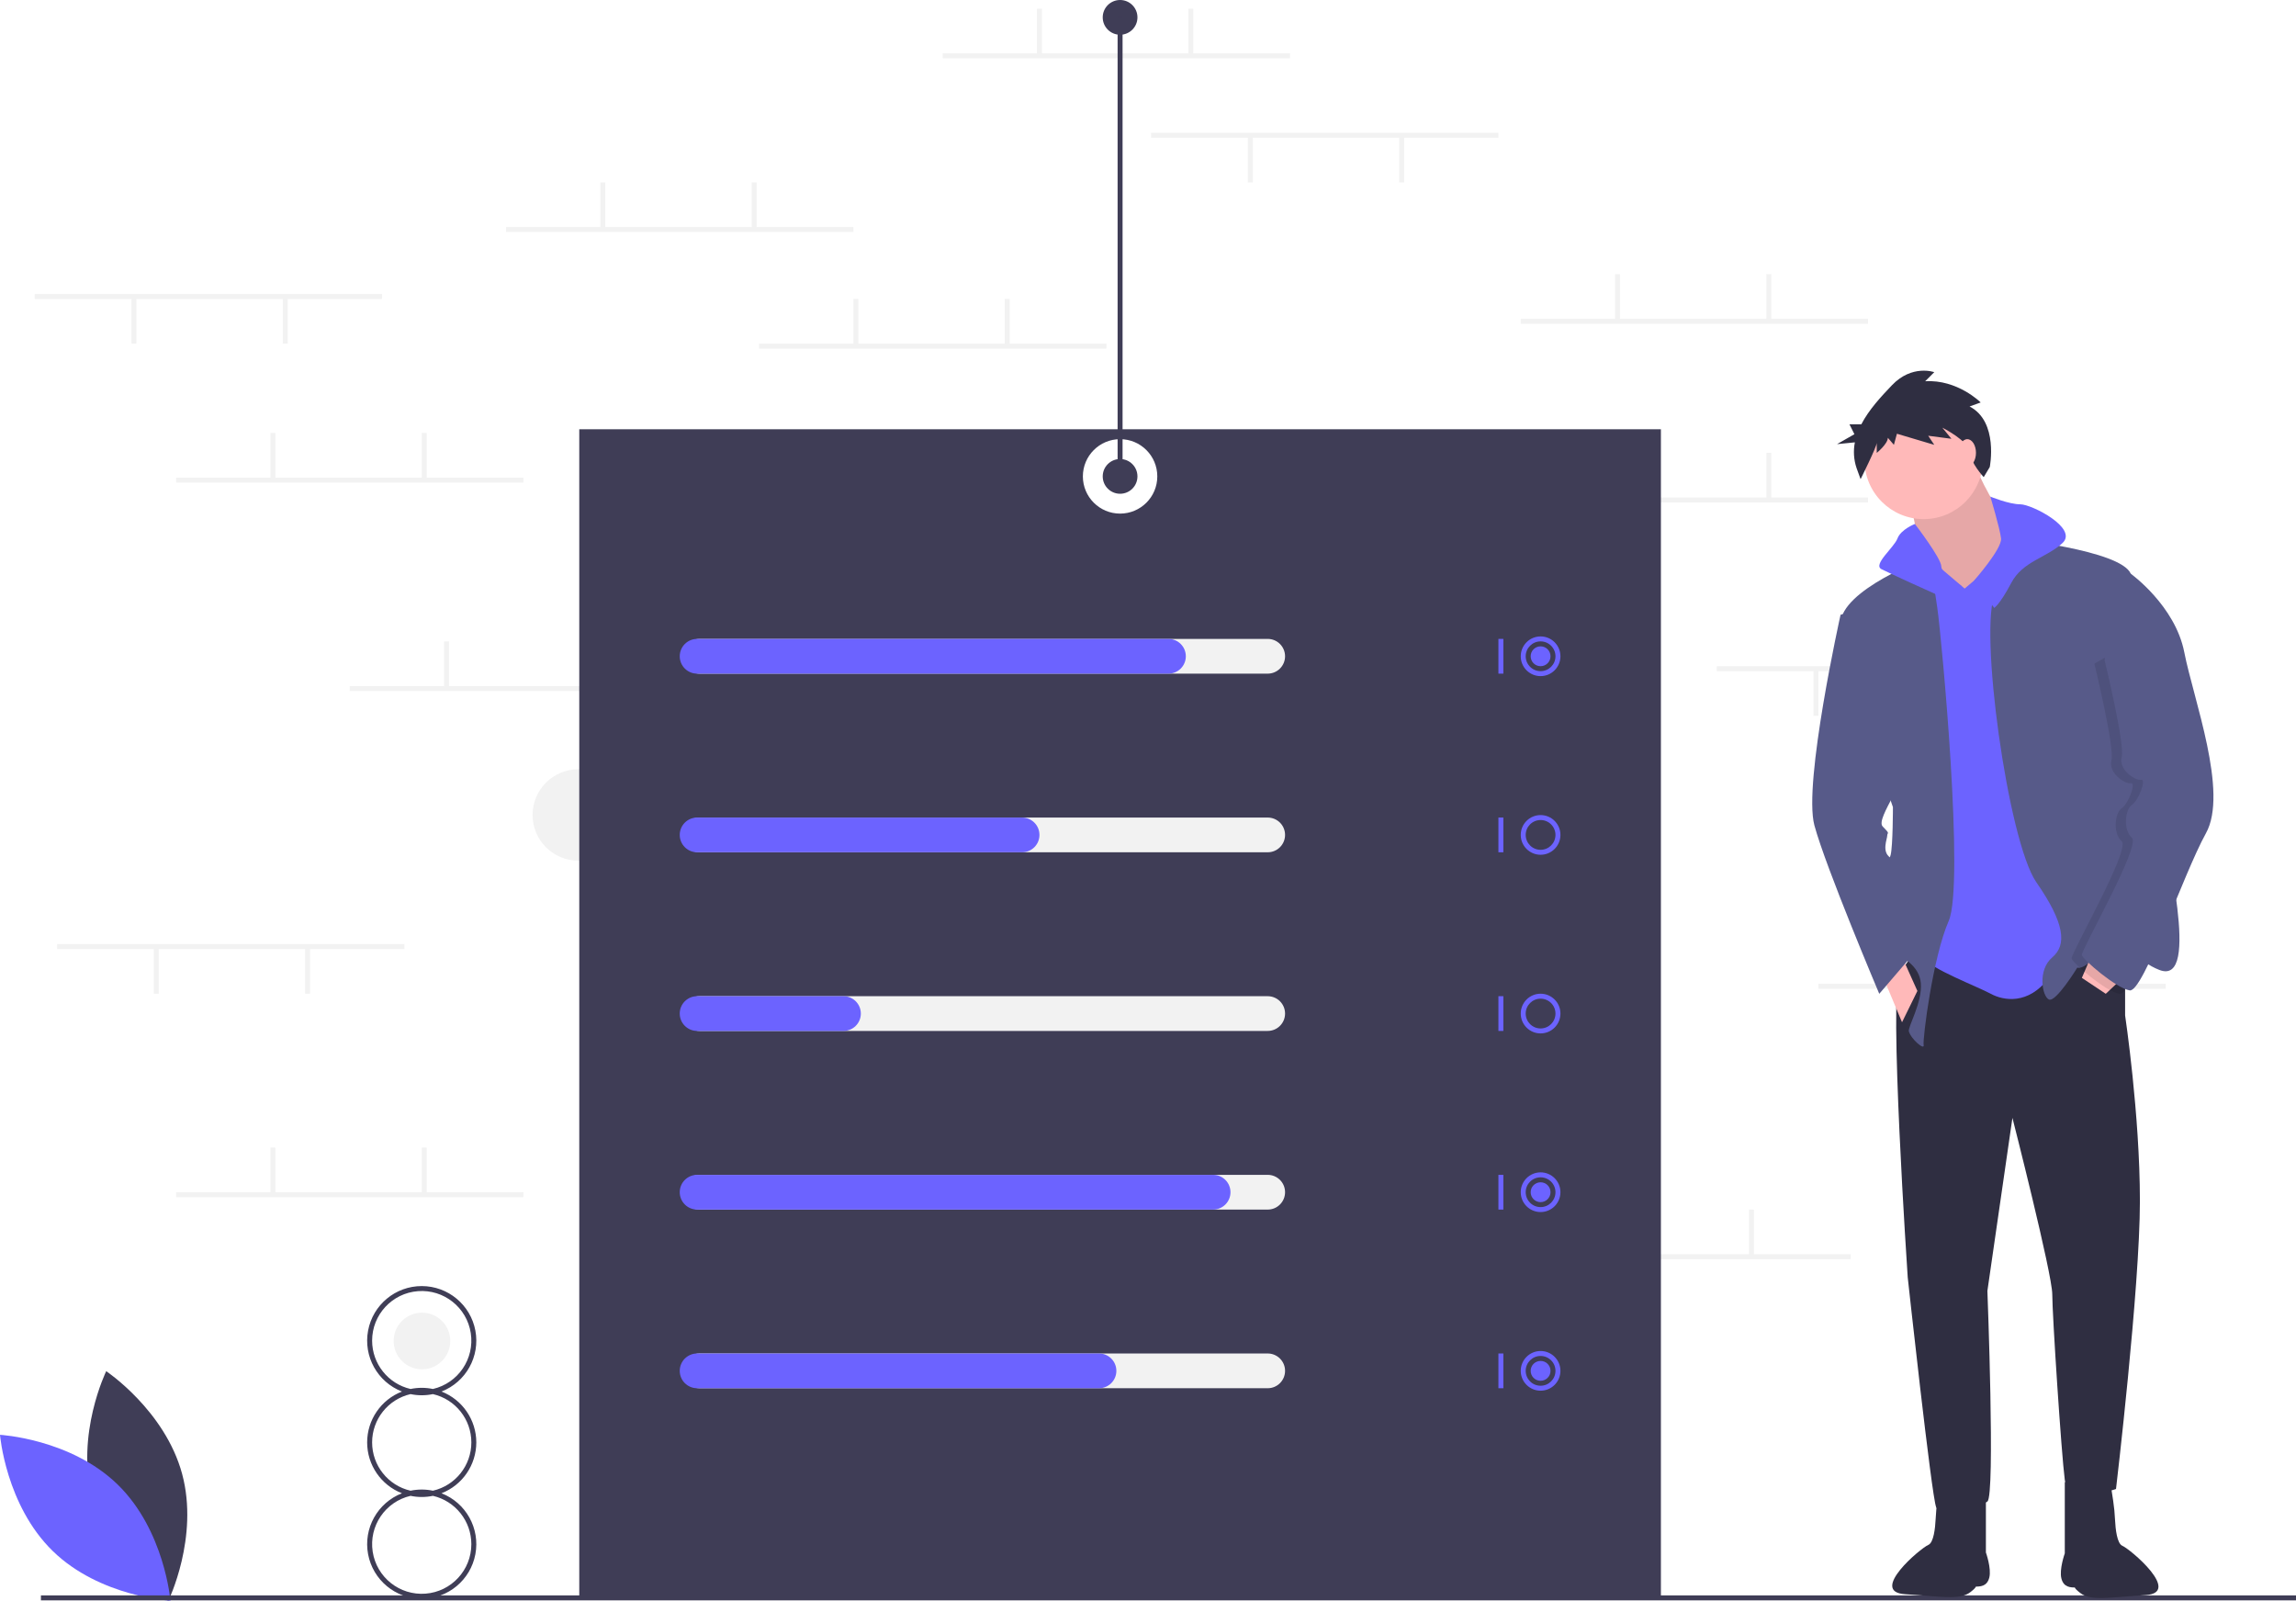
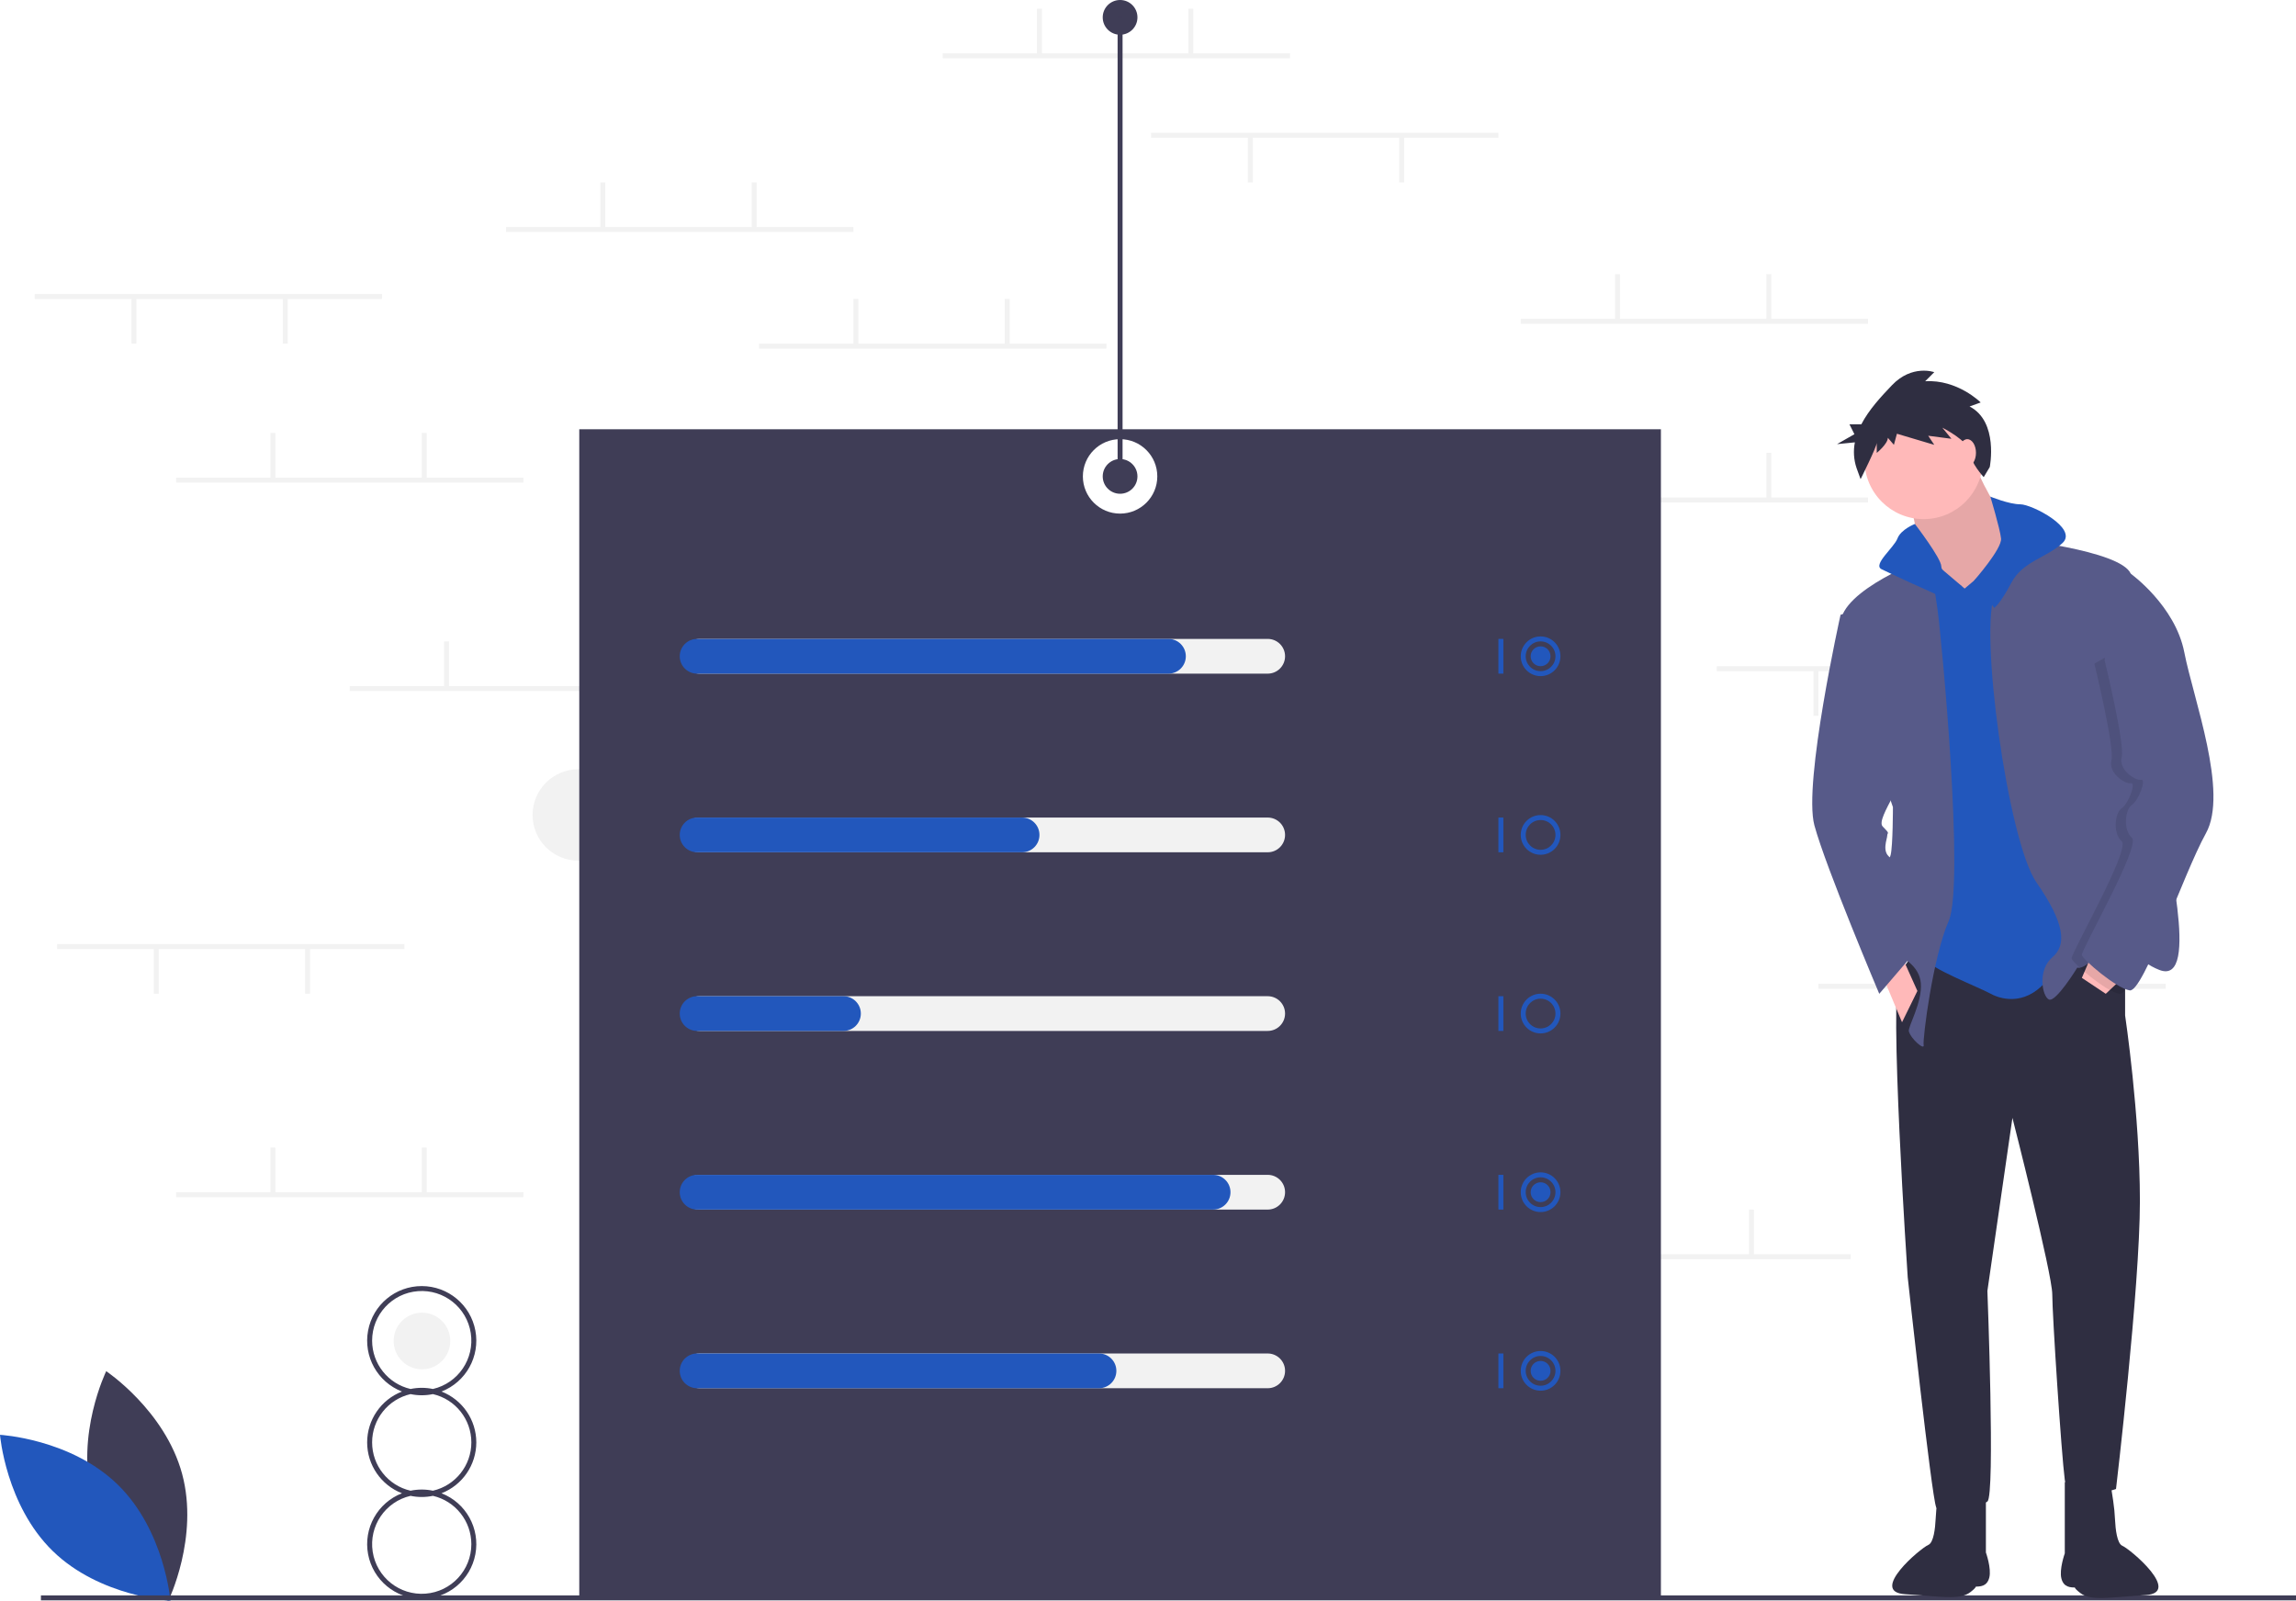
<svg xmlns="http://www.w3.org/2000/svg" id="a2942aa7-bf0d-42c0-bc52-bf4c952347c5" data-name="Layer 1" width="925.497" height="645.184" viewBox="0 0 925.497 645.184">
  <circle cx="233.088" cy="328.457" r="18.409" fill="#f2f2f2" />
  <circle cx="170.088" cy="540.457" r="11.409" fill="#f2f2f2" />
  <rect x="379.997" y="21.5" width="140" height="2" fill="#f2f2f2" />
  <rect x="417.997" y="3.5" width="2" height="18.5" fill="#f2f2f2" />
  <rect x="478.997" y="3.5" width="2" height="18.5" fill="#f2f2f2" />
  <rect x="605.997" y="505.5" width="140" height="2" fill="#f2f2f2" />
  <rect x="643.997" y="487.5" width="2" height="18.5" fill="#f2f2f2" />
  <rect x="704.997" y="487.5" width="2" height="18.5" fill="#f2f2f2" />
  <rect x="612.997" y="200.5" width="140" height="2" fill="#f2f2f2" />
  <rect x="650.997" y="182.5" width="2" height="18.5" fill="#f2f2f2" />
  <rect x="711.997" y="182.5" width="2" height="18.5" fill="#f2f2f2" />
  <rect x="612.997" y="128.5" width="140" height="2" fill="#f2f2f2" />
  <rect x="650.997" y="110.5" width="2" height="18.5" fill="#f2f2f2" />
  <rect x="711.997" y="110.5" width="2" height="18.5" fill="#f2f2f2" />
  <rect x="305.997" y="138.5" width="140" height="2" fill="#f2f2f2" />
  <rect x="343.997" y="120.5" width="2" height="18.5" fill="#f2f2f2" />
  <rect x="404.997" y="120.5" width="2" height="18.5" fill="#f2f2f2" />
  <rect x="203.997" y="91.5" width="140" height="2" fill="#f2f2f2" />
  <rect x="241.997" y="73.5" width="2" height="18.5" fill="#f2f2f2" />
  <rect x="302.997" y="73.5" width="2" height="18.5" fill="#f2f2f2" />
  <rect x="140.997" y="276.5" width="140" height="2" fill="#f2f2f2" />
  <rect x="178.997" y="258.5" width="2" height="18.5" fill="#f2f2f2" />
  <rect x="239.997" y="258.5" width="2" height="18.5" fill="#f2f2f2" />
  <rect x="70.997" y="480.5" width="140" height="2" fill="#f2f2f2" />
  <rect x="108.997" y="462.5" width="2" height="18.5" fill="#f2f2f2" />
  <rect x="169.997" y="462.5" width="2" height="18.5" fill="#f2f2f2" />
  <rect x="732.997" y="396.5" width="140" height="2" fill="#f2f2f2" />
  <rect x="770.997" y="378.5" width="2" height="18.5" fill="#f2f2f2" />
  <rect x="831.997" y="378.5" width="2" height="18.5" fill="#f2f2f2" />
  <rect x="691.997" y="268.5" width="140" height="2" fill="#f2f2f2" />
  <rect x="791.997" y="270" width="2" height="18.5" fill="#f2f2f2" />
  <rect x="730.997" y="270" width="2" height="18.5" fill="#f2f2f2" />
  <rect x="13.997" y="118.5" width="140" height="2" fill="#f2f2f2" />
  <rect x="113.997" y="120" width="2" height="18.5" fill="#f2f2f2" />
  <rect x="52.997" y="120" width="2" height="18.5" fill="#f2f2f2" />
  <rect x="22.997" y="380.5" width="140" height="2" fill="#f2f2f2" />
  <rect x="122.997" y="382" width="2" height="18.5" fill="#f2f2f2" />
  <rect x="61.997" y="382" width="2" height="18.5" fill="#f2f2f2" />
  <rect x="463.997" y="53.5" width="140" height="2" fill="#f2f2f2" />
  <rect x="563.997" y="55" width="2" height="18.5" fill="#f2f2f2" />
  <rect x="502.997" y="55" width="2" height="18.5" fill="#f2f2f2" />
  <rect x="70.997" y="192.5" width="140" height="2" fill="#f2f2f2" />
  <rect x="108.997" y="174.5" width="2" height="18.5" fill="#f2f2f2" />
  <rect x="169.997" y="174.5" width="2" height="18.5" fill="#f2f2f2" />
  <path d="M370.748,300.408v471h436v-471Zm218,34a15,15,0,1,1,15-15A15,15,0,0,1,588.749,334.408Z" transform="translate(-137.2515 -127.4078)" fill="#3f3d56" />
  <path d="M174.506,731.205c6.914,25.558,30.596,41.387,30.596,41.387s12.472-25.609,5.558-51.167-30.596-41.387-30.596-41.387S167.592,705.647,174.506,731.205Z" transform="translate(-137.2515 -127.4078)" fill="#3f3d56" />
-   <path d="M184.666,725.712c18.972,18.469,21.289,46.859,21.289,46.859s-28.442-1.553-47.415-20.022-21.289-46.859-21.289-46.859S165.694,707.244,184.666,725.712Z" transform="translate(-137.2515 -127.4078)" fill="#6c63ff" />
+   <path d="M184.666,725.712c18.972,18.469,21.289,46.859,21.289,46.859s-28.442-1.553-47.415-20.022-21.289-46.859-21.289-46.859S165.694,707.244,184.666,725.712Z" transform="translate(-137.2515 -127.4078)" fill="#2257bc" />
  <rect x="16.497" y="643" width="909" height="2" fill="#3f3d56" />
  <path d="M329.248,708.746a22.031,22.031,0,0,0-14.031-20.5,22,22,0,1,0-15.938,0,21.991,21.991,0,0,0,0,41,22,22,0,1,0,15.938,0A22.031,22.031,0,0,0,329.248,708.746Zm-42-41a20,20,0,1,1,24.513,19.467,22.023,22.023,0,0,0-9.026,0A20.021,20.021,0,0,1,287.248,667.746Zm40,82a20,20,0,1,1-24.513-19.467,22.024,22.024,0,0,0,9.026,0A20.021,20.021,0,0,1,327.248,749.746Zm-15.487-21.533a22.023,22.023,0,0,0-9.026,0,19.979,19.979,0,0,1,0-38.935,22.024,22.024,0,0,0,9.026,0,19.979,19.979,0,0,1,0,38.935Z" transform="translate(-137.2515 -127.4078)" fill="#3f3d56" />
  <path d="M648.249,398.908h-229a7,7,0,1,1,0-14h229a7,7,0,0,1,0,14Z" transform="translate(-137.2515 -127.4078)" fill="#f2f2f2" />
  <path d="M648.249,470.908h-229a7,7,0,1,1,0-14h229a7,7,0,0,1,0,14Z" transform="translate(-137.2515 -127.4078)" fill="#f2f2f2" />
  <path d="M648.249,542.908h-229a7,7,0,1,1,0-14h229a7,7,0,0,1,0,14Z" transform="translate(-137.2515 -127.4078)" fill="#f2f2f2" />
  <path d="M648.249,614.908h-229a7,7,0,1,1,0-14h229a7,7,0,0,1,0,14Z" transform="translate(-137.2515 -127.4078)" fill="#f2f2f2" />
  <path d="M648.249,686.908h-229a7,7,0,1,1,0-14h229a7,7,0,0,1,0,14Z" transform="translate(-137.2515 -127.4078)" fill="#f2f2f2" />
-   <path d="M608.249,398.908h-190a7,7,0,1,1,0-14h190a7,7,0,0,1,0,14Z" transform="translate(-137.2515 -127.4078)" fill="#6c63ff" />
-   <path d="M549.249,470.908h-131a7,7,0,1,1,0-14h131a7,7,0,0,1,0,14Z" transform="translate(-137.2515 -127.4078)" fill="#6c63ff" />
-   <path d="M477.248,542.908h-59a7,7,0,1,1,0-14h59a7,7,0,0,1,0,14Z" transform="translate(-137.2515 -127.4078)" fill="#6c63ff" />
-   <path d="M626.249,614.908h-208a7,7,0,1,1,0-14h208a7,7,0,0,1,0,14Z" transform="translate(-137.2515 -127.4078)" fill="#6c63ff" />
-   <path d="M580.249,686.908h-162a7,7,0,1,1,0-14h162a7,7,0,0,1,0,14Z" transform="translate(-137.2515 -127.4078)" fill="#6c63ff" />
-   <rect x="603.997" y="257.5" width="2" height="14" fill="#6c63ff" />
-   <path d="M758.249,399.908a8,8,0,1,1,8-8A8.009,8.009,0,0,1,758.249,399.908Zm0-14a6,6,0,1,0,6,6A6.007,6.007,0,0,0,758.249,385.908Z" transform="translate(-137.2515 -127.4078)" fill="#6c63ff" />
-   <rect x="603.997" y="329.5" width="2" height="14" fill="#6c63ff" />
-   <path d="M758.249,471.908a8,8,0,1,1,8-8A8.009,8.009,0,0,1,758.249,471.908Zm0-14a6,6,0,1,0,6,6A6.007,6.007,0,0,0,758.249,457.908Z" transform="translate(-137.2515 -127.4078)" fill="#6c63ff" />
-   <rect x="603.997" y="401.5" width="2" height="14" fill="#6c63ff" />
-   <path d="M758.249,543.908a8,8,0,1,1,8-8A8.009,8.009,0,0,1,758.249,543.908Zm0-14a6,6,0,1,0,6,6A6.007,6.007,0,0,0,758.249,529.908Z" transform="translate(-137.2515 -127.4078)" fill="#6c63ff" />
-   <rect x="603.997" y="473.5" width="2" height="14" fill="#6c63ff" />
-   <path d="M758.249,615.908a8,8,0,1,1,8-8A8.009,8.009,0,0,1,758.249,615.908Zm0-14a6,6,0,1,0,6,6A6.007,6.007,0,0,0,758.249,601.908Z" transform="translate(-137.2515 -127.4078)" fill="#6c63ff" />
-   <rect x="603.997" y="545.5" width="2" height="14" fill="#6c63ff" />
-   <path d="M758.249,687.908a8,8,0,1,1,8-8A8.009,8.009,0,0,1,758.249,687.908Zm0-14a6,6,0,1,0,6,6A6.007,6.007,0,0,0,758.249,673.908Z" transform="translate(-137.2515 -127.4078)" fill="#6c63ff" />
-   <circle cx="620.997" cy="264.5" r="4" fill="#6c63ff" />
-   <circle cx="620.997" cy="480.5" r="4" fill="#6c63ff" />
-   <circle cx="620.997" cy="552.5" r="4" fill="#6c63ff" />
+   <path d="M608.249,398.908h-190a7,7,0,1,1,0-14h190a7,7,0,0,1,0,14Z" transform="translate(-137.2515 -127.4078)" fill="#2257bc" />
+   <path d="M549.249,470.908h-131a7,7,0,1,1,0-14h131a7,7,0,0,1,0,14Z" transform="translate(-137.2515 -127.4078)" fill="#2257bc" />
+   <path d="M477.248,542.908h-59a7,7,0,1,1,0-14h59a7,7,0,0,1,0,14Z" transform="translate(-137.2515 -127.4078)" fill="#2257bc" />
+   <path d="M626.249,614.908h-208a7,7,0,1,1,0-14h208a7,7,0,0,1,0,14Z" transform="translate(-137.2515 -127.4078)" fill="#2257bc" />
+   <path d="M580.249,686.908h-162a7,7,0,1,1,0-14h162a7,7,0,0,1,0,14Z" transform="translate(-137.2515 -127.4078)" fill="#2257bc" />
+   <rect x="603.997" y="257.5" width="2" height="14" fill="#2257bc" />
+   <path d="M758.249,399.908a8,8,0,1,1,8-8A8.009,8.009,0,0,1,758.249,399.908Zm0-14a6,6,0,1,0,6,6A6.007,6.007,0,0,0,758.249,385.908Z" transform="translate(-137.2515 -127.4078)" fill="#2257bc" />
+   <rect x="603.997" y="329.5" width="2" height="14" fill="#2257bc" />
+   <path d="M758.249,471.908a8,8,0,1,1,8-8A8.009,8.009,0,0,1,758.249,471.908Zm0-14a6,6,0,1,0,6,6A6.007,6.007,0,0,0,758.249,457.908Z" transform="translate(-137.2515 -127.4078)" fill="#2257bc" />
+   <rect x="603.997" y="401.5" width="2" height="14" fill="#2257bc" />
+   <path d="M758.249,543.908a8,8,0,1,1,8-8A8.009,8.009,0,0,1,758.249,543.908Zm0-14a6,6,0,1,0,6,6A6.007,6.007,0,0,0,758.249,529.908Z" transform="translate(-137.2515 -127.4078)" fill="#2257bc" />
+   <rect x="603.997" y="473.5" width="2" height="14" fill="#2257bc" />
+   <path d="M758.249,615.908a8,8,0,1,1,8-8A8.009,8.009,0,0,1,758.249,615.908Zm0-14a6,6,0,1,0,6,6A6.007,6.007,0,0,0,758.249,601.908Z" transform="translate(-137.2515 -127.4078)" fill="#2257bc" />
+   <rect x="603.997" y="545.5" width="2" height="14" fill="#2257bc" />
+   <path d="M758.249,687.908a8,8,0,1,1,8-8A8.009,8.009,0,0,1,758.249,687.908Zm0-14a6,6,0,1,0,6,6A6.007,6.007,0,0,0,758.249,673.908Z" transform="translate(-137.2515 -127.4078)" fill="#2257bc" />
+   <circle cx="620.997" cy="264.5" r="4" fill="#2257bc" />
+   <circle cx="620.997" cy="480.5" r="4" fill="#2257bc" />
+   <circle cx="620.997" cy="552.5" r="4" fill="#2257bc" />
  <circle cx="451.497" cy="192" r="7" fill="#3f3d56" />
  <circle cx="451.497" cy="7" r="7" fill="#3f3d56" />
  <rect x="450.497" y="7" width="2" height="185" fill="#3f3d56" />
  <path d="M993.865,511.887v24.775s5.964,39.915,5.964,74.783S990.195,727.52,990.195,727.52s-19.269,6.882-20.646-3.67-5.047-66.525-5.047-74.783-16.058-71.113-16.058-71.113L938.351,647.69s3.212,82.583,0,84.877-18.811,6.423-20.646,2.294-11.47-92.676-11.47-92.676-7.799-115.616-3.212-122.498,8.717-12.387,8.717-12.387S977.348,491.241,993.865,511.887Z" transform="translate(-137.2515 -127.4078)" fill="#2f2e41" />
  <path d="M987.901,724.767l1.151,7.479a73.664,73.664,0,0,1,.752,7.699c.179,3.757.804,9.545,2.945,10.463,3.212,1.376,24.056,18.956,9.375,19.873s-22.026,2.503-26.375-.873c-5.141-3.992.682-2.184-1.612-2.184s-5.047,0-5.964-3.67,1.376-10.093,1.376-10.093V724.767Z" transform="translate(-137.2515 -127.4078)" fill="#2f2e41" />
  <path d="M919.397,724.408l-1.151,7.479a73.664,73.664,0,0,0-.752,7.699c-.179,3.757-.804,9.545-2.945,10.463-3.212,1.376-24.056,18.956-9.375,19.873s22.026,2.503,26.375-.873c5.141-3.992-.682-2.184,1.612-2.184s5.047,0,5.964-3.67-1.376-10.093-1.376-10.093V724.408Z" transform="translate(-137.2515 -127.4078)" fill="#2f2e41" />
  <path d="M932.387,312.77s7.8,19.269,13.305,22.481,2.753,17.893,2.753,17.893l-13.764,19.269H923.67l-13.305-22.94s-.918-15.14-3.67-18.811S932.387,312.77,932.387,312.77Z" transform="translate(-137.2515 -127.4078)" fill="#ffb9b9" />
  <path d="M932.387,312.77s7.8,19.269,13.305,22.481,2.753,17.893,2.753,17.893l-13.764,19.269H923.67l-13.305-22.94s-.918-15.14-3.67-18.811S932.387,312.77,932.387,312.77Z" transform="translate(-137.2515 -127.4078)" opacity="0.1" />
-   <path d="M943.857,352.226l20.646,4.588,15.14,152.32s-8.258,1.376-16.517,12.387-18.352,9.176-23.398,6.423-25.234-10.552-25.692-13.764.918-59.643.918-59.643L902.106,366.449l6.423-9.635h11.47l9.176,7.8Z" transform="translate(-137.2515 -127.4078)" fill="#6c63ff" />
+   <path d="M943.857,352.226l20.646,4.588,15.14,152.32s-8.258,1.376-16.517,12.387-18.352,9.176-23.398,6.423-25.234-10.552-25.692-13.764.918-59.643.918-59.643L902.106,366.449l6.423-9.635h11.47l9.176,7.8Z" transform="translate(-137.2515 -127.4078)" fill="#2257bc" />
  <circle cx="775.407" cy="185.362" r="23.857" fill="#ffb9b9" />
  <path d="M947.068,344.427s44.962,4.588,49.091,14.223-2.753,52.303-2.753,52.303,16.517,37.162,16.058,45.879,15.599,68.36-1.835,61.478-11.929-24.775-20.646-11.929-12.387,11.011-12.387,11.011-8.717,14.223-11.47,12.846-4.588-11.929,1.376-16.975,5.047-13.764-6.423-30.28S934.681,379.754,941.563,366.449,947.068,344.427,947.068,344.427Z" transform="translate(-137.2515 -127.4078)" fill="#575a89" />
  <polygon points="856.614 393.196 848.814 400.537 839.179 394.114 843.309 384.479 856.614 393.196" fill="#ffb9b9" />
  <path d="M914.035,352.226s-34.868,12.846-34.868,26.61,21.105,73.866,21.105,73.866,0,15.599-.918,19.269-15.353,35.683-2.753,38.539c7.865,1.783,14.327,6.466,14.911,13.076.693,7.849-5.315,17.755-4.817,19.499.918,3.212,6.423,7.8,5.964,5.506s3.67-35.327,10.093-50.009-2.753-113.322-4.588-126.168A141.988,141.988,0,0,0,914.035,352.226Z" transform="translate(-137.2515 -127.4078)" fill="#575a89" />
  <polygon points="758.432 392.278 766.69 412.007 772.884 399.39 765.772 383.561 758.432 392.278" fill="#ffb9b9" />
-   <path d="M939.536,327.551s7.532,3.112,12.12,3.112,23.398,9.635,16.975,15.599-16.058,7.341-20.646,16.058-6.882,10.093-6.882,10.093L932.936,361.441s11.38-12.885,10.921-17.014S939.536,327.551,939.536,327.551Z" transform="translate(-137.2515 -127.4078)" fill="#6c63ff" />
-   <path d="M909.125,338.582s-5.643,2.175-7.019,5.845-10.093,10.552-6.423,12.387,19.728,9.176,22.94,10.552,9.197-3.905,9.197-3.905-8.05-4.583-8.05-7.794S909.125,338.582,909.125,338.582Z" transform="translate(-137.2515 -127.4078)" fill="#6c63ff" />
+   <path d="M939.536,327.551s7.532,3.112,12.12,3.112,23.398,9.635,16.975,15.599-16.058,7.341-20.646,16.058-6.882,10.093-6.882,10.093L932.936,361.441s11.38-12.885,10.921-17.014S939.536,327.551,939.536,327.551Z" transform="translate(-137.2515 -127.4078)" fill="#2257bc" />
+   <path d="M909.125,338.582s-5.643,2.175-7.019,5.845-10.093,10.552-6.423,12.387,19.728,9.176,22.94,10.552,9.197-3.905,9.197-3.905-8.05-4.583-8.05-7.794S909.125,338.582,909.125,338.582Z" transform="translate(-137.2515 -127.4078)" fill="#2257bc" />
  <path d="M890.178,372.413l-11.011,2.753s-15.14,67.902-10.552,84.877,26.151,67.901,26.151,67.901l13.764-16.058s-6.004-36.515-9.425-38.903-1.127-7.435-1.127-8.811,1.376-.459-1.835-3.67,11.929-21.105,7.799-26.151S890.178,372.413,890.178,372.413Z" transform="translate(-137.2515 -127.4078)" fill="#575a89" />
  <path d="M998.682,385.03,992.03,360.026s17.893,12.846,21.563,31.657,17.893,56.432,8.717,72.948-25.234,64.231-30.739,63.314-18.811-12.387-19.269-14.223,23.857-44.044,20.187-47.256-2.753-11.47,0-13.305,5.964-10.552,3.67-10.093-9.176-4.129-7.8-9.176-6.882-38.997-6.882-38.997Z" transform="translate(-137.2515 -127.4078)" opacity="0.1" />
  <path d="M989.736,356.814l6.423,1.835s17.893,12.846,21.563,31.657,17.893,56.432,8.717,72.948-25.234,64.231-30.739,63.314-18.811-12.387-19.269-14.223,23.857-44.044,20.187-47.256-2.753-11.47,0-13.305,5.964-10.552,3.67-10.093-9.176-4.129-7.8-9.176-6.882-38.997-6.882-38.997Z" transform="translate(-137.2515 -127.4078)" fill="#575a89" />
  <path d="M931.172,291.235l4.475-1.627s-9.356-9.356-22.373-8.542l3.661-3.661s-8.949-3.254-17.085,5.288c-4.277,4.491-9.225,9.769-12.31,15.715h-4.792l2,4-7,4,7.185-.719a20.184,20.184,0,0,0,.68,10.36l1.627,4.475s6.509-13.017,6.509-14.644v4.068s4.475-3.661,4.475-6.102l2.441,2.847,1.22-4.475,15.051,4.475-2.441-3.661,9.356,1.22-3.661-4.475s10.576,5.288,10.983,9.763,5.695,10.169,5.695,10.169l2.441-4.068S942.969,297.337,931.172,291.235Z" transform="translate(-137.2515 -127.4078)" fill="#2f2e41" />
  <ellipse cx="792.997" cy="182.5" rx="3.5" ry="5.5" fill="#ffb9b9" />
</svg>
